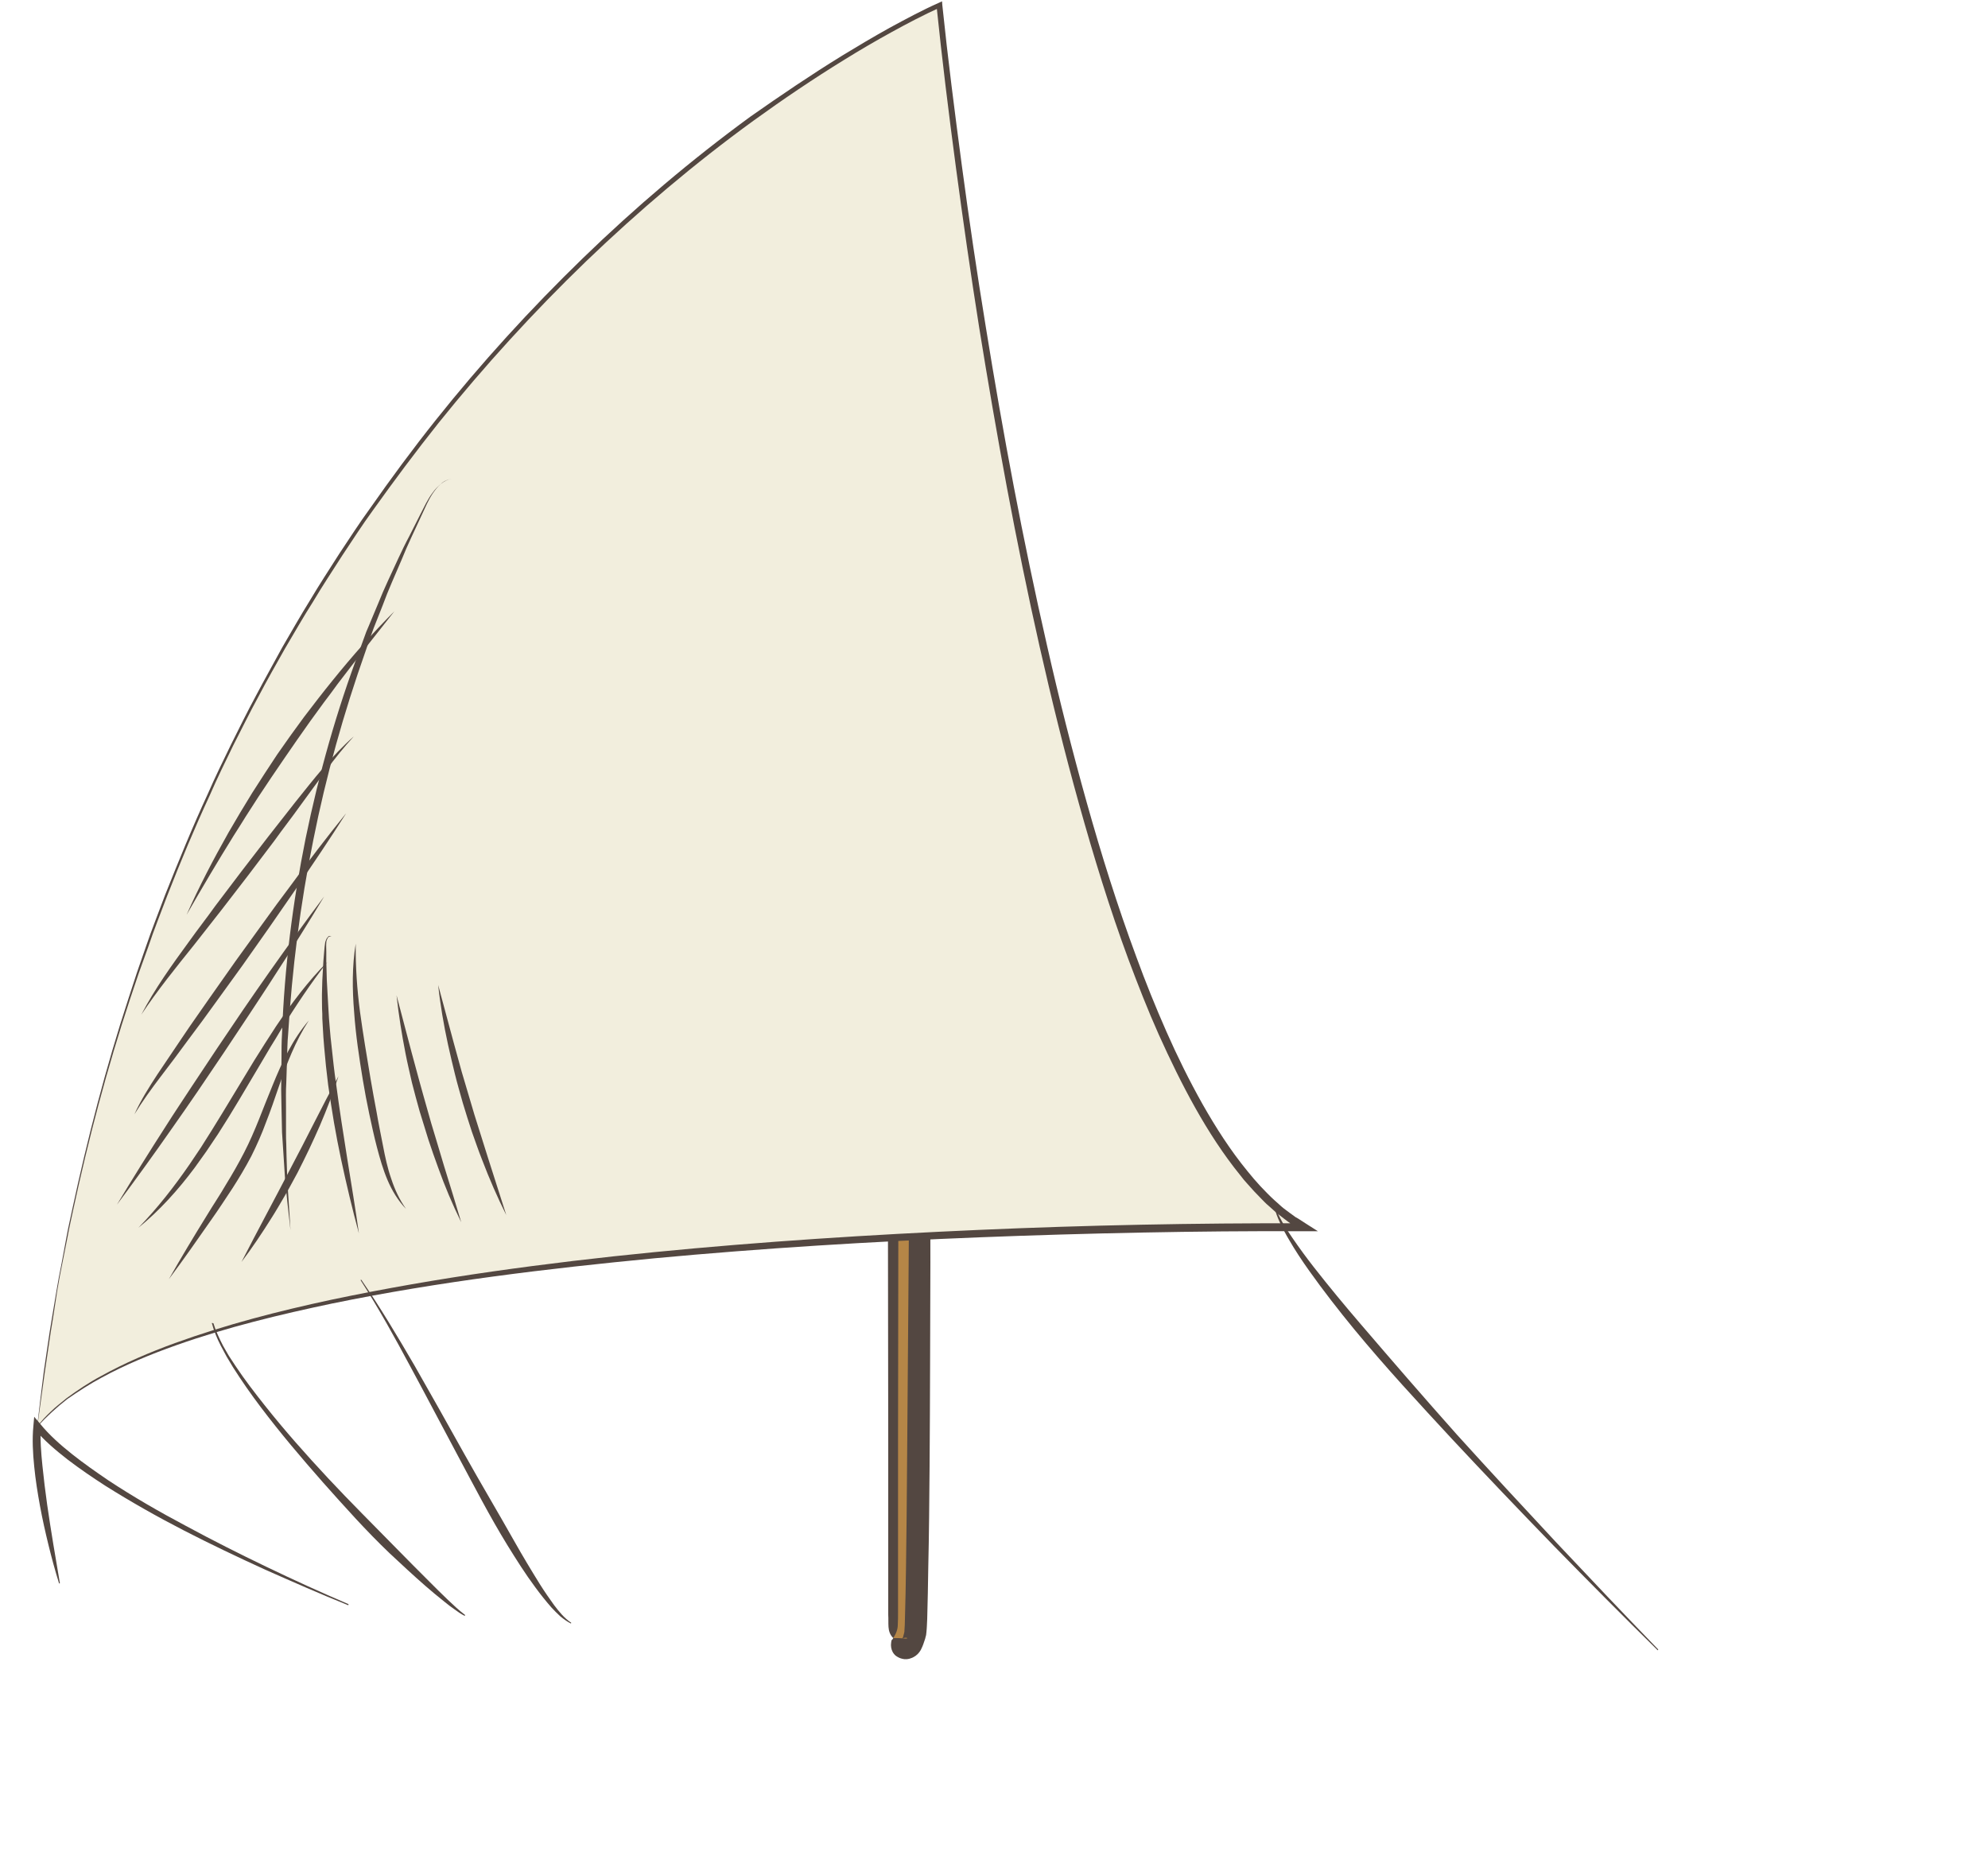
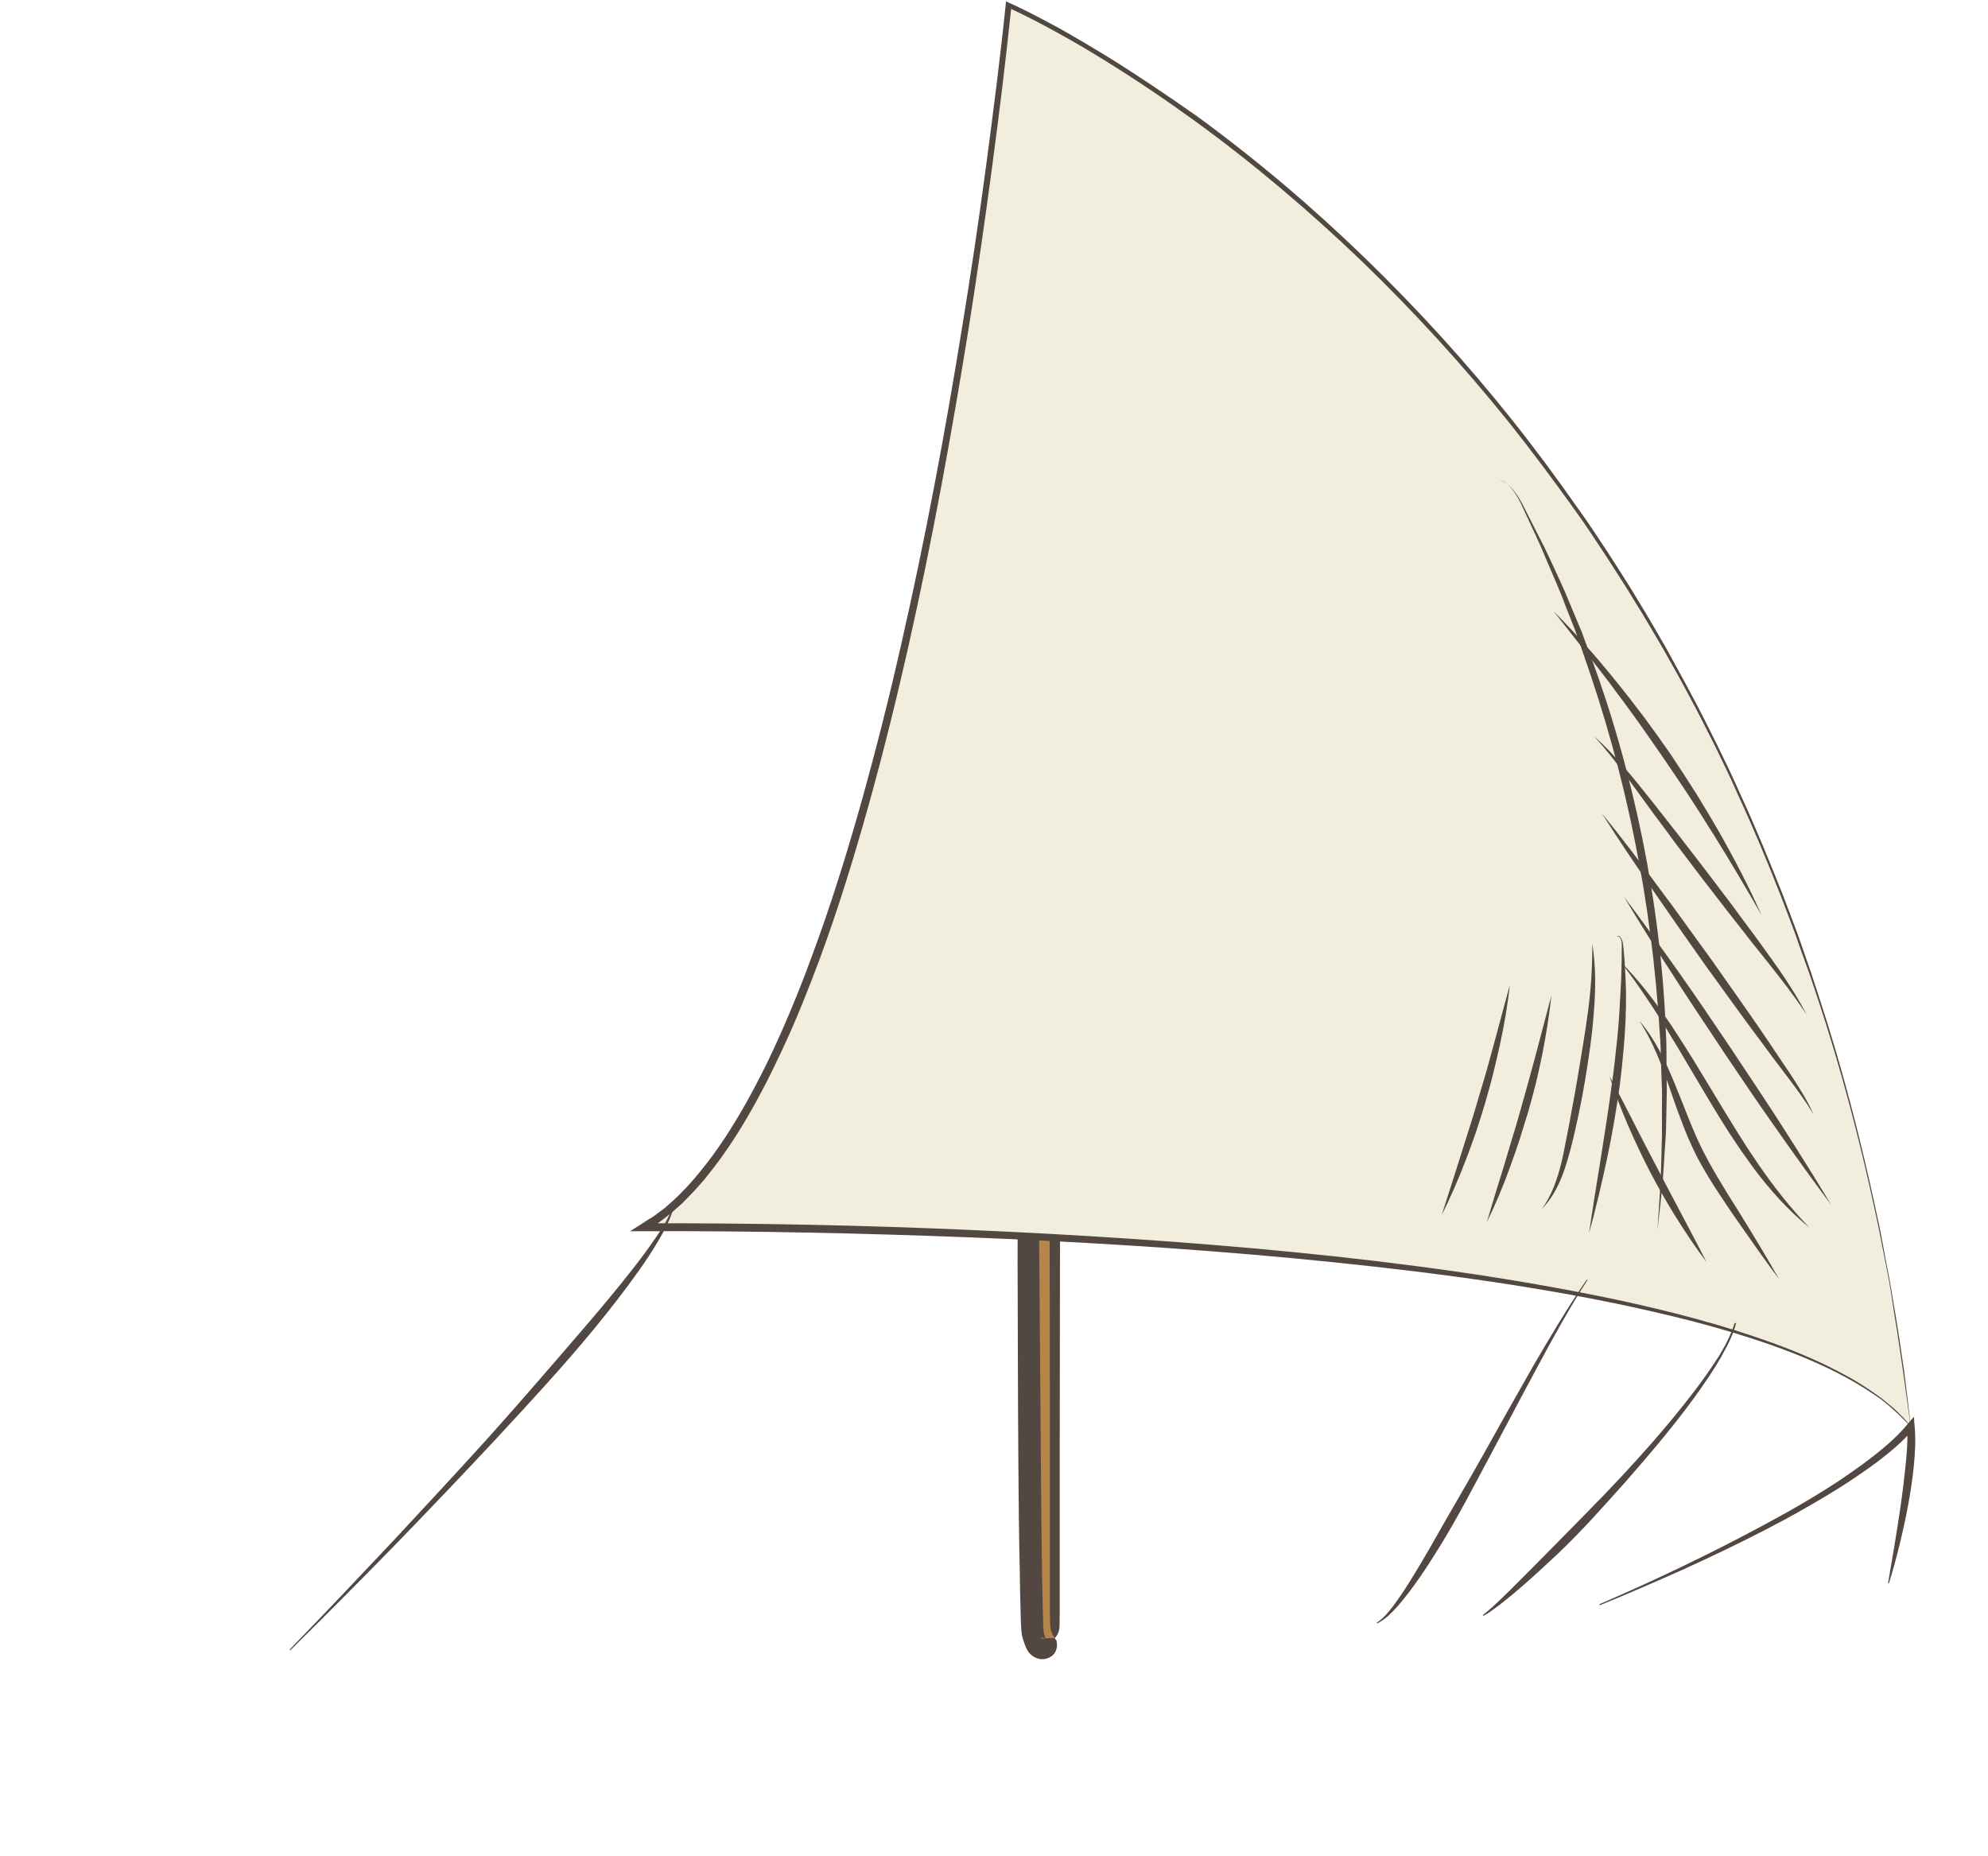
<svg xmlns="http://www.w3.org/2000/svg" version="1.1" id="圖層_1" x="0px" y="0px" viewBox="0 0 750 700" style="enable-background:new 0 0 750 700;" xml:space="preserve">
  <style type="text/css">
	.st0{fill:#B58647;}
	.st1{fill:#534741;}
	.st2{fill:#F2EEDD;}
</style>
  <g>
    <g>
      <g>
-         <path class="st0" d="M337,618V23.9c0,0,5.9-5.9,8.4,2.6s2.5,578.5,0,590S337,618,337,618z" />
-         <path class="st1" d="M337,618c-1.2-1.2-1.7-2.6-1.8-4.2c-0.1-1.5,0-3.1-0.1-4.6v-9.3v-18.6v-37.2l-0.1-74.3l0.2-148.7l0.3-148.7     V23.8v-0.6l0.4-0.4c0.8-0.7,1.4-1.2,2.3-1.7c0.9-0.4,1.9-0.8,3.1-0.7c1.1,0,2.4,0.6,3.1,1.3c0.8,0.7,1.3,1.6,1.7,2.4     c0.2,0.4,0.3,0.8,0.5,1.3l0.2,0.6l0.1,0.8c0,0.3,0,0.5,0.1,0.7v0.6c0,0.4,0.1,0.8,0.1,1.2l0.2,4.8c0.2,6.4,0.3,12.8,0.4,19.2     l0.5,38.4l0.8,76.9l1.4,153.7c0.3,51.2,0.6,102.5,0.6,153.8c-0.1,25.6-0.1,51.3-0.3,76.9c-0.1,12.8-0.2,25.6-0.5,38.5     c-0.1,6.4-0.2,12.8-0.4,19.3c-0.1,1.6-0.1,3.2-0.3,5l-0.1,0.9l-0.1,0.5l-0.1,0.3c-0.1,0.5-0.2,0.9-0.4,1.4     c-0.3,0.9-0.6,1.9-1.2,3.1c-0.1,0.3-0.3,0.6-0.5,0.9c-0.2,0.3-0.4,0.6-0.7,0.9c-0.2,0.3-0.7,0.6-1,0.9c-0.5,0.3-0.9,0.6-1.5,0.8     c-1.1,0.5-2.5,0.6-3.5,0.3c-1-0.2-1.8-0.7-2.4-1.1c-1.1-0.9-1.6-2-1.8-3.2c-0.1-0.6-0.1-1.2,0-1.8c0-0.3,0.1-0.6,0.2-1     C336.6,618.7,336.8,618.3,337,618z M337,618c0.8,0,1.5,0,2,0c0.6,0,1.1,0.1,1.5,0.1c0.9,0.1,1.5,0.1,1.7,0c0.1,0,0.1-0.2-0.2-0.2     c-0.3-0.1-0.8,0-1.2,0.1c-0.8,0.4-0.6,0.5-0.4,0.2s0.4-0.8,0.5-1.4c0.1-0.3,0.2-0.6,0.2-0.9l0.1-0.2v-0.1c0-0.1,0-0.2,0-0.3     c0.1-1.4,0.2-3,0.2-4.6c0.2-6.3,0.3-12.7,0.4-19.1c0.2-12.8,0.3-25.6,0.4-38.4l0.6-76.8l1.1-153.7c0.4-51.2,0.7-102.5,0.9-153.7     c0-25.6,0.1-51.2,0-76.9l-0.3-38.4c-0.1-6.4-0.2-12.8-0.3-19.2l-0.2-4.8c0-0.4,0-0.8-0.1-1.2v-0.6c0-0.2,0-0.4,0-0.5s0-0.3,0-0.4     l-0.2-0.5c-0.1-0.3-0.2-0.7-0.4-1c-0.3-0.6-0.6-1.2-1-1.5c-0.4-0.4-0.7-0.5-1.2-0.5c-0.9-0.1-2.2,0.7-3.1,1.5l0.4-1.1v148.4     l0.3,148.4l0.2,148.4l-0.1,74.2v37.1V599v9.3c0,1.6,0,3.1-0.1,4.7C338.7,614.5,338.2,616.1,337,618z" />
+         <path class="st0" d="M389.5,616.5c-2.5-11.5-2.5-581.5,0-590s8.4-2.6,8.4-2.6V618C397.9,618,392,628,389.5,616.5z" />
+         <path class="st1" d="M398.5,618.7c0.1,0.4,0.2,0.7,0.2,1c0.1,0.6,0.1,1.2,0,1.8c-0.2,1.2-0.7,2.3-1.8,3.2     c-0.6,0.4-1.4,0.9-2.4,1.1c-1,0.3-2.4,0.2-3.5-0.3c-0.6-0.2-1-0.5-1.5-0.8c-0.3-0.3-0.8-0.6-1-0.9c-0.3-0.3-0.5-0.6-0.7-0.9     c-0.2-0.3-0.4-0.6-0.5-0.9c-0.6-1.2-0.9-2.2-1.2-3.1c-0.2-0.5-0.3-0.9-0.4-1.4l-0.1-0.3l-0.1-0.5l-0.1-0.9     c-0.2-1.8-0.2-3.4-0.3-5c-0.2-6.5-0.3-12.9-0.4-19.3c-0.3-12.9-0.4-25.7-0.5-38.5c-0.2-25.6-0.2-51.3-0.3-76.9     c0-51.3,0.3-102.6,0.6-153.8l1.4-153.7l0.8-76.9l0.5-38.4c0.1-6.4,0.2-12.8,0.4-19.2l0.2-4.8c0-0.4,0.1-0.8,0.1-1.2v-0.6     c0.1-0.2,0.1-0.4,0.1-0.7l0.1-0.8l0.2-0.6c0.2-0.5,0.3-0.9,0.5-1.3c0.4-0.8,0.9-1.7,1.7-2.4c0.7-0.7,2-1.3,3.1-1.3     c1.2-0.1,2.2,0.3,3.1,0.7c0.9,0.5,1.5,1,2.3,1.7l0.4,0.4v0.6v148.6l0.3,148.7l0.2,148.7l-0.1,74.3v37.2v18.6v9.3     c-0.1,1.5,0,3.1-0.1,4.6c-0.1,1.6-0.6,3-1.8,4.2C398.1,618.3,398.3,618.7,398.5,618.7z M396.2,613c-0.1-1.6-0.1-3.1-0.1-4.7V599     v-18.6v-37.1l-0.1-74.2l0.2-148.4l0.3-148.4V23.9l0.4,1.1c-0.9-0.8-2.2-1.6-3.1-1.5c-0.5,0-0.8,0.1-1.2,0.5     c-0.4,0.3-0.7,0.9-1,1.5c-0.2,0.3-0.3,0.7-0.4,1L391,27c0,0.1,0,0.3,0,0.4s0,0.3,0,0.5v0.6c-0.1,0.4-0.1,0.8-0.1,1.2l-0.2,4.8     c-0.1,6.4-0.2,12.8-0.3,19.2l-0.3,38.4c-0.1,25.7,0,51.3,0,76.9c0.2,51.2,0.5,102.5,0.9,153.7l1.1,153.7l0.6,76.8     c0.1,12.8,0.2,25.6,0.4,38.4c0.1,6.4,0.2,12.8,0.4,19.1c0,1.6,0.1,3.2,0.2,4.6c0,0.1,0,0.2,0,0.3v0.1l0.1,0.2     c0,0.3,0.1,0.6,0.2,0.9c0.1,0.6,0.3,1.1,0.5,1.4s0.4,0.2-0.4-0.2c-0.4-0.1-0.9-0.2-1.2-0.1c-0.3,0-0.3,0.2-0.2,0.2     c0.2,0.1,0.8,0.1,1.7,0c0.4,0,0.9-0.1,1.5-0.1c0.5,0,1.2,0,2,0C396.7,616.1,396.2,614.5,396.2,613z" />
      </g>
      <g>
-         <path id="flagArea" class="st2" d="M14.1,538.2C61.9,128.9,354.5,2,354.5,2s40,404.6,137.4,461.1     C491.9,463.1,79.6,458.9,14.1,538.2z" />
+         <path id="flagArea" class="st2" d="M243,463.1C340.4,406.6,380.4,2,380.4,2S673,128.9,720.8,538.2     C655.3,458.9,243,463.1,243,463.1z" />
        <g>
-           <path class="st1" d="M14,538.3c0.8-6.8,1.6-13.8,2.5-20.7l1.5-10.2c0.5-3.4,1-6.8,1.6-10.2l1.7-10.2l0.9-5.1l1-5.1l1.9-10.2      c0.6-3.4,1.4-6.7,2.1-10.1c5.8-27,12.7-53.7,21.3-79.9l3.2-9.8l3.4-9.8c2.2-6.5,4.8-12.9,7.2-19.4c5.1-12.8,10.3-25.6,16.1-38.1      l2.1-4.7l2.2-4.7l4.5-9.3c3.1-6.2,6.1-12.3,9.4-18.4c3.2-6.1,6.6-12.1,9.9-18.2c3.5-6,6.9-12,10.5-17.8      c3.5-5.9,7.3-11.7,11-17.5l5.7-8.6c1.9-2.9,3.9-5.7,5.9-8.5c7.9-11.3,16.1-22.4,24.7-33.2c17.2-21.6,35.8-42,55.6-61.2      s40.9-37.1,63.2-53.4c11.4-8,22.9-15.8,34.6-23c5.9-3.6,11.8-7.1,17.9-10.5c6.1-3.3,12.2-6.6,18.5-9.4l1.3-0.6l0.1,1.4      c2.1,20.3,4.7,40.5,7.4,60.8c2.7,20.2,5.7,40.4,9,60.6c6.5,40.3,14,80.4,23.1,120.2c4.5,19.9,9.5,39.7,15,59.3      s11.6,39.1,18.7,58.2c3.5,9.6,7.3,19,11.4,28.3s8.6,18.4,13.6,27.3c5,8.8,10.5,17.4,16.9,25.2c0.8,1,1.6,1.9,2.4,2.9l2.5,2.8      l2.6,2.7c0.9,0.9,1.8,1.8,2.7,2.6l2.8,2.5c0.9,0.8,2,1.5,3,2.3l1.5,1.1c0.5,0.4,1,0.7,1.6,1l3.1,2l4.4,2.8H492      c-20.4-0.1-40.9,0.1-61.3,0.5s-40.9,1-61.3,1.8c-40.8,1.6-81.7,4.1-122.4,7.9c-40.7,3.9-81.3,8.8-121.4,17      c-20,4.2-39.9,9-59.1,15.8c-9.6,3.4-19.1,7.3-28.1,12.2c-4.5,2.4-8.8,5.2-13,8.1C21.3,531,17.6,534.4,14,538.3z M14.1,538      l2.4-2.8c0.8-0.9,1.8-1.8,2.7-2.7c1.8-1.8,3.9-3.3,5.9-5c4.1-3,8.4-5.9,12.9-8.3c9-5,18.4-9,28-12.5c19.3-7,39.1-12.1,59.2-16.4      c20-4.2,40.2-7.7,60.5-10.6s40.6-5.3,61-7.3c40.7-4,81.6-6.6,122.5-8.4s81.8-2.6,122.7-2.5l-0.8,2.8l-3.3-2.1      c-0.5-0.4-1.1-0.7-1.6-1.1l-1.6-1.2c-1-0.8-2.1-1.6-3.1-2.4l-2.9-2.6c-1-0.8-1.9-1.8-2.8-2.7l-2.7-2.8l-2.6-2.9      c-0.9-1-1.7-1.9-2.5-3c-6.5-8-12.1-16.7-17.1-25.6s-9.5-18.2-13.7-27.5c-4.2-9.4-7.9-18.9-11.5-28.5      c-7.1-19.2-13.1-38.8-18.6-58.5s-10.4-39.6-14.9-59.5c-9-39.9-16.3-80.1-22.8-120.4c-3.2-20.2-6.1-40.4-8.8-60.6      c-2.7-20.3-5.2-40.5-7.3-60.9l1.4,0.8c-6.2,2.8-12.3,6-18.3,9.3s-12,6.8-17.8,10.4c-11.7,7.2-23.1,14.9-34.3,23      c-22.3,16.2-43.3,34-63.2,53.1c-19.8,19.1-38.4,39.5-55.6,60.9c-8.6,10.8-16.8,21.8-24.8,33c-2,2.8-4,5.6-5.9,8.5l-5.7,8.6      c-3.7,5.8-7.5,11.5-11,17.4c-3.7,5.8-7.1,11.8-10.6,17.7c-3.4,6-6.8,12-10,18.1c-3.3,6-6.3,12.2-9.5,18.4l-4.5,9.3l-2.2,4.7      l-2.1,4.7c-5.8,12.5-11.1,25.2-16.1,38c-2.4,6.4-5,12.8-7.2,19.4l-3.5,9.7l-3.3,9.8c-8.7,26.2-15.7,52.8-21.5,79.7      c-0.7,3.4-1.5,6.7-2.1,10.1l-2,10.1l-1,5.1l-0.9,5.1L20,497.3c-0.6,3.4-1.1,6.8-1.6,10.2l-1.5,10.2L14.1,538z" />
+           <path class="st1" d="M709.5,527.8c-4.2-2.9-8.5-5.7-13-8.1c-9-4.9-18.5-8.8-28.1-12.2c-19.2-6.8-39.1-11.6-59.1-15.8      c-40.1-8.2-80.7-13.1-121.4-17c-40.7-3.8-81.6-6.3-122.4-7.9c-20.4-0.8-40.9-1.4-61.3-1.8s-40.9-0.6-61.3-0.5h-5.2l4.4-2.8      l3.1-2c0.6-0.3,1.1-0.6,1.6-1l1.5-1.1c1-0.8,2.1-1.5,3-2.3l2.8-2.5c0.9-0.8,1.8-1.7,2.7-2.6l2.6-2.7l2.5-2.8      c0.8-1,1.6-1.9,2.4-2.9c6.4-7.8,11.9-16.4,16.9-25.2c5-8.9,9.5-18,13.6-27.3s7.9-18.7,11.4-28.3c7.1-19.1,13.2-38.6,18.7-58.2      s10.5-39.4,15-59.3c9.1-39.8,16.6-79.9,23.1-120.2c3.3-20.2,6.3-40.4,9-60.6c2.7-20.3,5.3-40.5,7.4-60.8l0.1-1.4l1.3,0.6      c6.3,2.8,12.4,6.1,18.5,9.4c6.1,3.4,12,6.9,17.9,10.5c11.7,7.2,23.2,15,34.6,23c22.3,16.3,43.4,34.2,63.2,53.4      c19.8,19.2,38.4,39.6,55.6,61.2c8.6,10.8,16.8,21.9,24.7,33.2c2,2.8,4,5.6,5.9,8.5l5.7,8.6c3.7,5.8,7.5,11.6,11,17.5      c3.6,5.8,7,11.8,10.5,17.8c3.3,6.1,6.7,12.1,9.9,18.2c3.3,6.1,6.3,12.2,9.4,18.4l4.5,9.3l2.2,4.7l2.1,4.7      c5.8,12.5,11,25.3,16.1,38.1c2.4,6.5,5,12.9,7.2,19.4l3.4,9.8l3.2,9.8c8.6,26.2,15.5,52.9,21.3,79.9c0.7,3.4,1.5,6.7,2.1,10.1      l1.9,10.2l1,5.1l0.9,5.1l1.7,10.2c0.6,3.4,1.1,6.8,1.6,10.2l1.5,10.2c0.9,6.9,1.7,13.9,2.5,20.7      C717.3,534.4,713.6,531,709.5,527.8z M718,517.7l-1.5-10.2c-0.5-3.4-1-6.8-1.6-10.2l-1.6-10.4l-0.9-5.1l-1-5.1l-2-10.1      c-0.6-3.4-1.4-6.7-2.1-10.1c-5.8-26.9-12.8-53.5-21.5-79.7l-3.3-9.8l-3.5-9.7c-2.2-6.6-4.8-13-7.2-19.4      c-5-12.8-10.3-25.5-16.1-38l-2.1-4.7l-2.2-4.7l-4.5-9.3c-3.2-6.2-6.2-12.4-9.5-18.4c-3.2-6.1-6.6-12.1-10-18.1      c-3.5-5.9-6.9-11.9-10.6-17.7c-3.5-5.9-7.3-11.6-11-17.4l-5.7-8.6c-1.9-2.9-3.9-5.7-5.9-8.5c-8-11.2-16.2-22.2-24.8-33      c-17.2-21.4-35.8-41.8-55.6-60.9c-19.9-19.1-40.9-36.9-63.2-53.1c-11.2-8.1-22.6-15.8-34.3-23c-5.8-3.6-11.8-7.1-17.8-10.4      s-12.1-6.5-18.3-9.3l1.4-0.8c-2.1,20.4-4.6,40.6-7.3,60.9c-2.7,20.2-5.6,40.4-8.8,60.6c-6.5,40.3-13.8,80.5-22.8,120.4      c-4.5,19.9-9.4,39.8-14.9,59.5s-11.5,39.3-18.6,58.5c-3.6,9.6-7.3,19.1-11.5,28.5c-4.2,9.3-8.7,18.6-13.7,27.5      s-10.6,17.6-17.1,25.6c-0.8,1.1-1.6,2-2.5,3l-2.6,2.9l-2.7,2.8c-0.9,0.9-1.8,1.9-2.8,2.7l-2.9,2.6c-1,0.8-2.1,1.6-3.1,2.4      l-1.6,1.2c-0.5,0.4-1.1,0.7-1.6,1.1l-3.3,2.1l-0.8-2.8c40.9-0.1,81.8,0.7,122.7,2.5s81.8,4.4,122.5,8.4c20.4,2,40.7,4.4,61,7.3      c20.3,2.9,40.5,6.4,60.5,10.6c20.1,4.3,39.9,9.4,59.2,16.4c9.6,3.5,19,7.5,28,12.5c4.5,2.4,8.8,5.3,12.9,8.3      c2,1.7,4.1,3.2,5.9,5c0.9,0.9,1.9,1.8,2.7,2.7l2.4,2.8L718,517.7z" />
        </g>
      </g>
      <g>
-         <path class="st1" d="M625.4,622.6c-13.2-13-26.2-26.1-39.2-39.4c-12.9-13.3-25.7-26.7-38.3-40.2c-12.6-13.6-25.2-27.2-37-41.5     c-5.9-7.2-11.6-14.5-17-22.1c-2.7-3.8-5.3-7.7-7.6-11.7c-1.2-2-2.3-4.1-3.3-6.2s-1.9-4.3-2.3-6.6l0.3-0.1     c0.6,2.2,1.7,4.3,2.8,6.3c1.1,2,2.4,3.9,3.7,5.8c2.6,3.8,5.3,7.5,8.2,11.2c5.7,7.3,11.6,14.4,17.6,21.4c12,14,24.1,28,36.4,41.8     c12.4,13.7,25,27.3,37.6,40.8c12.7,13.5,25.4,26.9,38.3,40.2L625.4,622.6z" />
+         <path class="st1" d="M109.3,622.3c12.9-13.3,25.6-26.7,38.3-40.2c12.6-13.5,25.2-27.1,37.6-40.8c12.3-13.8,24.4-27.8,36.4-41.8     c6-7,11.9-14.1,17.6-21.4c2.9-3.7,5.6-7.4,8.2-11.2c1.3-1.9,2.6-3.8,3.7-5.8c1.1-2,2.2-4.1,2.8-6.3l0.3,0.1     c-0.4,2.3-1.3,4.5-2.3,6.6s-2.1,4.2-3.3,6.2c-2.3,4-4.9,7.9-7.6,11.7c-5.4,7.6-11.1,14.9-17,22.1c-11.8,14.3-24.4,27.9-37,41.5     c-12.6,13.5-25.4,26.9-38.3,40.2c-13,13.3-26,26.4-39.2,39.4L109.3,622.3z" />
      </g>
      <g>
-         <path class="st1" d="M136.3,482.8c7.2,10.5,13.7,21.4,20.1,32.4c6.3,11,12.5,22.1,18.7,33.2c6.2,11.1,12.7,22,18.9,33     c3.1,5.5,6.4,11,9.7,16.3c1.7,2.7,3.5,5.3,5.3,7.8c1.9,2.5,3.9,5,6.5,6.7l-0.1,0.3c-1.4-0.7-2.8-1.7-4-2.7     c-1.2-1.1-2.3-2.2-3.4-3.4c-2.1-2.4-4.1-4.9-6-7.5c-3.8-5.1-7.2-10.5-10.6-16c-6.7-10.9-12.5-22.2-18.5-33.4S161,527,155,515.9     c-6-11.2-12.1-22.3-19-33L136.3,482.8z" />
+         <path class="st1" d="M598.9,482.9c-6.9,10.7-13,21.8-19,33c-6,11.1-11.9,22.4-17.9,33.6s-11.8,22.5-18.5,33.4     c-3.4,5.5-6.8,10.9-10.6,16c-1.9,2.6-3.9,5.1-6,7.5c-1.1,1.2-2.2,2.3-3.4,3.4c-1.2,1-2.6,2-4,2.7l-0.1-0.3     c2.6-1.7,4.6-4.2,6.5-6.7c1.8-2.5,3.6-5.1,5.3-7.8c3.3-5.3,6.6-10.8,9.7-16.3c6.2-11,12.7-21.9,18.9-33     c6.2-11.1,12.4-22.2,18.7-33.2c6.4-11,12.9-21.9,20.1-32.4L598.9,482.9z" />
      </g>
      <g>
-         <path class="st1" d="M80.5,499.2c0.9,2.9,2.2,5.7,3.6,8.4c0.7,1.3,1.5,2.6,2.3,4l2.5,3.8c3.4,5.1,7.1,9.9,10.9,14.7     c7.6,9.6,15.7,18.7,24,27.6c8.3,8.9,17,17.5,25.5,26.2c4.3,4.4,8.6,8.7,12.9,13c2.2,2.2,4.3,4.3,6.5,6.4c2.2,2.1,4.4,4.2,6.8,6     l-0.2,0.3c-1.4-0.7-2.7-1.6-3.9-2.5c-1.3-0.9-2.5-1.8-3.7-2.8c-2.4-1.9-4.8-3.9-7.1-5.9c-4.6-4-9.1-8.2-13.6-12.4     c-8.9-8.5-17-17.6-25.2-26.8c-8.1-9.2-16-18.5-23.4-28.3c-3.7-4.9-7.2-9.9-10.5-15.1l-2.4-4c-0.7-1.4-1.5-2.7-2.2-4.1     c-1.4-2.7-2.6-5.6-3.4-8.6L80.5,499.2z" />
+         <path class="st1" d="M655,499.1c-0.8,3-2,5.9-3.4,8.6c-0.7,1.4-1.5,2.7-2.2,4.1l-2.4,4c-3.3,5.2-6.8,10.2-10.5,15.1     c-7.4,9.8-15.3,19.1-23.4,28.3c-8.2,9.2-16.3,18.3-25.2,26.8c-4.5,4.2-9,8.4-13.6,12.4c-2.3,2-4.7,4-7.1,5.9     c-1.2,1-2.4,1.9-3.7,2.8c-1.2,0.9-2.5,1.8-3.9,2.5l-0.2-0.3c2.4-1.8,4.6-3.9,6.8-6c2.2-2.1,4.3-4.2,6.5-6.4     c4.3-4.3,8.6-8.6,12.9-13c8.5-8.7,17.2-17.3,25.5-26.2c8.3-8.9,16.4-18,24-27.6c3.8-4.8,7.5-9.6,10.9-14.7l2.5-3.8     c0.8-1.4,1.6-2.7,2.3-4c1.4-2.7,2.7-5.5,3.6-8.4L655,499.1z" />
      </g>
      <g>
-         <path class="st1" d="M131.4,605.6c-10.5-4.2-20.9-8.8-31.3-13.4c-10.3-4.7-20.6-9.6-30.7-14.8s-20-10.8-29.7-16.9     c-4.8-3.1-9.5-6.3-14.1-9.8c-4.5-3.5-8.9-7.2-12.7-11.7l2.5-0.8c-0.3,4.8,0.1,9.8,0.6,14.7c0.5,4.9,1.1,9.9,1.8,14.8     c0.7,4.9,1.5,9.9,2.3,14.8l2.5,14.8l-0.3,0.1c-1.5-4.8-2.8-9.6-4-14.5s-2.3-9.8-3.2-14.7s-1.7-9.9-2.2-15     c-0.5-5-0.8-10.1-0.3-15.3l0.3-3.4l2.2,2.6c3.5,4.3,7.7,8,12.1,11.5s9,6.7,13.7,9.9c9.4,6.2,19.3,11.9,29.3,17.2     c10,5.4,20.1,10.5,30.3,15.4s20.5,9.6,31,14.1L131.4,605.6z" />
+         <path class="st1" d="M603.4,605.2c10.5-4.5,20.8-9.2,31-14.1s20.3-10,30.3-15.4c10-5.3,19.9-11,29.3-17.2     c4.7-3.2,9.3-6.4,13.7-9.9c4.4-3.5,8.6-7.2,12.1-11.5l2.2-2.6l0.3,3.4c0.5,5.2,0.2,10.3-0.3,15.3c-0.5,5.1-1.3,10.1-2.2,15     s-2,9.8-3.2,14.7s-2.5,9.7-4,14.5l-0.3-0.1l2.5-14.8c0.8-4.9,1.6-9.9,2.3-14.8c0.7-4.9,1.3-9.9,1.8-14.8s0.9-9.9,0.6-14.7     l2.5,0.8c-3.8,4.5-8.2,8.2-12.7,11.7c-4.6,3.5-9.3,6.7-14.1,9.8c-9.7,6.1-19.6,11.7-29.7,16.9c-10.1,5.2-20.4,10.1-30.7,14.8     c-10.4,4.6-20.8,9.2-31.3,13.4L603.4,605.2z" />
      </g>
    </g>
    <g>
      <g>
-         <path class="st1" d="M170.4,180.6c-1.5,0.3-2.9,1-4.1,2c-1.2,1-2.1,2.2-3,3.5c-1.7,2.5-2.9,5.4-4.2,8.2l-3.9,8.4     c-0.6,1.4-1.3,2.8-1.9,4.2l-1.8,4.3c-2.4,5.7-5,11.3-7.1,17.1l-3.4,8.6l-0.8,2.2l-0.8,2.2l-1.5,4.4c-8.2,23.2-14.9,47-19.7,71.2     c-4.9,24.1-8,48.6-9.5,73.3c-0.3,3.1-0.3,6.2-0.4,9.2l-0.3,9.2c-0.2,3.1-0.1,6.2-0.1,9.2v9.3c0,1.5,0,3.1,0.1,4.6l0.1,4.6     l0.3,9.3l1.2,18.5c-0.7-6.1-1.4-12.3-2-18.4l-0.6-9.3l-0.3-4.6c-0.1-1.5-0.2-3.1-0.3-4.6l-0.2-9.3c0-3.1-0.2-6.2-0.1-9.3l0.1-9.3     c0-3.1,0-6.2,0.2-9.3c0.9-24.8,4-49.4,8.9-73.7c5-24.3,11.7-48.2,20.5-71.4l1.6-4.4l0.8-2.2l0.9-2.1l3.6-8.6     c2.3-5.8,5-11.3,7.6-17l2-4.2c0.7-1.4,1.4-2.8,2.1-4.1l4.2-8.3c1.4-2.7,2.7-5.6,4.6-8.1c0.9-1.3,2-2.4,3.2-3.4     C167.4,181.5,168.9,180.9,170.4,180.6z" />
+         <path class="st1" d="M568.5,182.5c1.2,1,2.3,2.1,3.2,3.4c1.9,2.5,3.2,5.4,4.6,8.1l4.2,8.3c0.7,1.3,1.4,2.7,2.1,4.1l2,4.2     c2.6,5.7,5.3,11.2,7.6,17l3.6,8.6l0.9,2.1l0.8,2.2l1.6,4.4c8.8,23.2,15.5,47.1,20.5,71.4c4.9,24.3,8,48.9,8.9,73.7     c0.2,3.1,0.2,6.2,0.2,9.3l0.1,9.3c0.1,3.1-0.1,6.2-0.1,9.3l-0.2,9.3c-0.1,1.5-0.2,3.1-0.3,4.6l-0.3,4.6l-0.6,9.3     c-0.6,6.1-1.3,12.3-2,18.4l1.2-18.5l0.3-9.3l0.1-4.6c0.1-1.5,0.1-3.1,0.1-4.6v-9.3c0-3,0.1-6.1-0.1-9.2l-0.3-9.2     c-0.1-3-0.1-6.1-0.4-9.2c-1.5-24.7-4.6-49.2-9.5-73.3c-4.8-24.2-11.5-48-19.7-71.2l-1.5-4.4l-0.8-2.2l-0.8-2.2l-3.4-8.6     c-2.1-5.8-4.7-11.4-7.1-17.1l-1.8-4.3c-0.6-1.4-1.3-2.8-1.9-4.2l-3.9-8.4c-1.3-2.8-2.5-5.7-4.2-8.2     C570.7,184.8,569.8,183.6,568.5,182.5c-1.1-0.9-2.5-1.6-4-1.9C566,180.9,567.5,181.5,568.5,182.5z" />
      </g>
      <g>
-         <path class="st1" d="M148.8,230.6c-7.2,9.1-14.4,18.2-21.4,27.4c-1.7,2.3-3.4,4.7-5.2,7l-5.1,7l-5,7.1l-4.9,7.1l-4.9,7.2     l-4.8,7.2l-4.7,7.3c-1.5,2.5-3.1,4.9-4.6,7.3c-6.1,9.8-12,19.8-17.8,29.9c4.7-10.6,10.1-20.9,15.8-31c1.5-2.5,2.9-5,4.4-7.5     l4.5-7.4l4.7-7.3l4.8-7.3l5-7.1l5.1-7l5.3-6.9c1.8-2.3,3.6-4.6,5.4-6.8C132.9,247.5,140.6,238.8,148.8,230.6z" />
+         <path class="st1" d="M609.5,256.8c1.8,2.2,3.6,4.5,5.4,6.8l5.3,6.9l5.1,7l5,7.1l4.8,7.3l4.7,7.3l4.5,7.4c1.5,2.5,2.9,5,4.4,7.5     c5.7,10.1,11.1,20.4,15.8,31c-5.8-10.1-11.7-20.1-17.8-29.9c-1.5-2.4-3.1-4.8-4.6-7.3l-4.7-7.3l-4.8-7.2l-4.9-7.2l-4.9-7.1     l-5-7.1l-5.1-7c-1.8-2.3-3.5-4.7-5.2-7c-7-9.2-14.2-18.3-21.4-27.4C594.3,238.8,602,247.5,609.5,256.8z" />
      </g>
      <g>
-         <path class="st1" d="M133.5,277.8c-7.5,8.1-13.6,17.2-20.2,26.1c-3.2,4.5-6.6,8.8-9.8,13.3l-10,13.2l-10.1,13.1     c-3.4,4.3-6.8,8.7-10.2,13c-6.9,8.6-13.8,17.1-19.9,26.3c5.1-9.8,11.6-18.8,18.1-27.7c3.2-4.5,6.6-8.8,9.8-13.3l10-13.2     l10.1-13.1c3.4-4.3,6.8-8.7,10.2-13C118.4,293.9,125.2,285.1,133.5,277.8z" />
+         <path class="st1" d="M623.4,302.5c3.4,4.3,6.8,8.7,10.2,13l10.1,13.1l10,13.2c3.2,4.5,6.6,8.8,9.8,13.3     c6.5,8.9,13,17.9,18.1,27.7c-6.1-9.2-13-17.7-19.9-26.3c-3.4-4.3-6.8-8.7-10.2-13l-10.1-13.1l-10-13.2c-3.2-4.5-6.6-8.8-9.8-13.3     c-6.6-8.9-12.7-18-20.2-26.1C609.7,285.1,616.5,293.9,623.4,302.5z" />
      </g>
      <g>
-         <path class="st1" d="M130.6,306.8c-6.2,9.8-12.7,19.4-19.2,28.9c-3.3,4.8-6.6,9.5-9.9,14.3l-10,14.2l-10.2,14.1     c-3.4,4.7-6.8,9.4-10.3,14c-3.4,4.7-6.9,9.3-10.4,13.9s-6.9,9.3-9.9,14.2c2.4-5.3,5.5-10.2,8.7-15.1c3.2-4.8,6.5-9.6,9.7-14.4     s6.6-9.5,9.9-14.3l10-14.2l10.2-14.1c3.4-4.7,6.8-9.4,10.3-14C116.3,325,123.3,315.8,130.6,306.8z" />
+         <path class="st1" d="M625.4,334.3c3.5,4.6,6.9,9.3,10.3,14l10.2,14.1l10,14.2c3.3,4.8,6.7,9.5,9.9,14.3s6.5,9.6,9.7,14.4     c3.2,4.9,6.3,9.8,8.7,15.1c-3-4.9-6.4-9.6-9.9-14.2s-7-9.2-10.4-13.9c-3.5-4.6-6.9-9.3-10.3-14l-10.2-14.1l-10-14.2     c-3.3-4.8-6.6-9.5-9.9-14.3c-6.5-9.5-13-19.1-19.2-28.9C611.6,315.8,618.6,325,625.4,334.3z" />
      </g>
      <g>
-         <path class="st1" d="M122.3,338.2c-6,10-12.2,19.9-18.6,29.7c-3.1,4.9-6.4,9.8-9.6,14.7l-9.7,14.6l-9.8,14.5     c-3.3,4.8-6.6,9.6-10,14.4c-6.7,9.6-13.5,19-20.5,28.4c6-10,12.2-19.9,18.5-29.7c3.1-4.9,6.4-9.8,9.6-14.7l9.7-14.6l9.8-14.5     c3.3-4.8,6.6-9.6,10-14.4C108.5,357,115.3,347.5,122.3,338.2z" />
+         <path class="st1" d="M633.2,366.6c3.4,4.8,6.7,9.6,10,14.4l9.8,14.5l9.7,14.6c3.2,4.9,6.5,9.8,9.6,14.7     c6.3,9.8,12.5,19.7,18.5,29.7c-7-9.4-13.8-18.8-20.5-28.4c-3.4-4.8-6.7-9.6-10-14.4l-9.8-14.5l-9.7-14.6     c-3.2-4.9-6.5-9.8-9.6-14.7c-6.4-9.8-12.6-19.7-18.6-29.7C619.6,347.5,626.4,357,633.2,366.6z" />
      </g>
      <g>
-         <path class="st1" d="M123.5,362.9c-6.3,8.1-12,16.7-17.4,25.4c-1.3,2.2-2.6,4.4-4,6.6l-3.9,6.6l-7.9,13.3l-4,6.6l-4.1,6.5     l-4.3,6.4c-1.5,2.1-3,4.2-4.5,6.3c-6.2,8.3-13.2,16.1-21.2,22.6c7.2-7.4,13.5-15.5,19.3-23.9l4.3-6.4l4.1-6.5l4-6.5l4-6.6l8-13.2     l4.1-6.5c1.4-2.2,2.8-4.3,4.2-6.5C110,378.5,116.2,370.2,123.5,362.9z" />
+         <path class="st1" d="M630.7,387.1c1.4,2.2,2.8,4.3,4.2,6.5l4.1,6.5l8,13.2l4,6.6l4,6.5l4.1,6.5l4.3,6.4     c5.8,8.4,12.1,16.5,19.3,23.9c-8-6.5-15-14.3-21.2-22.6c-1.5-2.1-3-4.2-4.5-6.3l-4.3-6.4l-4.1-6.5l-4-6.6l-7.9-13.3l-3.9-6.6     c-1.4-2.2-2.7-4.4-4-6.6c-5.4-8.7-11.1-17.3-17.4-25.4C618.7,370.2,624.9,378.5,630.7,387.1z" />
      </g>
      <g>
-         <path class="st1" d="M116.5,385c-5.1,7.8-8.4,16.5-11.4,25.2c-1.5,4.4-3,8.8-4.7,13.1c-1.6,4.4-3.5,8.7-5.6,12.9     c-2.2,4.2-4.6,8.2-7.1,12.1c-2.6,3.9-5.1,7.8-7.8,11.6c-5.3,7.6-10.6,15.2-16.2,22.7c4.6-8.1,9.4-16.1,14.3-24     c2.4-4,5-7.8,7.3-11.8c2.4-3.9,4.7-7.9,6.8-12c4.2-8.1,7.2-16.9,10.8-25.5C106.4,400.7,110.4,392.1,116.5,385z" />
+         <path class="st1" d="M632,409.3c3.6,8.6,6.6,17.4,10.8,25.5c2.1,4.1,4.4,8.1,6.8,12c2.3,4,4.9,7.8,7.3,11.8     c4.9,7.9,9.7,15.9,14.3,24c-5.6-7.5-10.9-15.1-16.2-22.7c-2.7-3.8-5.2-7.7-7.8-11.6c-2.5-3.9-4.9-7.9-7.1-12.1     c-2.1-4.2-4-8.5-5.6-12.9c-1.7-4.3-3.2-8.7-4.7-13.1c-3-8.7-6.3-17.4-11.4-25.2C624.5,392.1,628.5,400.7,632,409.3z" />
      </g>
      <g>
-         <path class="st1" d="M127.7,406c-2,6.3-4.4,12.5-7,18.6c-1.3,3-2.7,6-4.1,9s-2.9,5.9-4.4,8.9c-1.6,2.9-3.1,5.8-4.8,8.7     c-1.7,2.9-3.3,5.7-5.1,8.5c-3.5,5.6-7.2,11.1-11.2,16.4c3-5.9,6.1-11.7,9.2-17.6l4.6-8.7l2.3-4.4l2.3-4.4l2.3-4.4     c0.8-1.5,1.5-2.9,2.3-4.4l4.5-8.8C121.5,417.7,124.5,411.9,127.7,406z" />
+         <path class="st1" d="M616.3,423.4l4.5,8.8c0.8,1.5,1.5,2.9,2.3,4.4l2.3,4.4l2.3,4.4l2.3,4.4l4.6,8.7c3.1,5.9,6.2,11.7,9.2,17.6     c-4-5.3-7.7-10.8-11.2-16.4c-1.8-2.8-3.4-5.6-5.1-8.5c-1.7-2.9-3.2-5.8-4.8-8.7c-1.5-3-3-5.9-4.4-8.9s-2.8-6-4.1-9     c-2.6-6.1-5-12.3-7-18.6C610.4,411.9,613.4,417.7,616.3,423.4z" />
      </g>
      <g>
-         <path class="st1" d="M125,353.4c-0.3-0.1-0.6-0.2-0.8,0c-0.3,0.1-0.5,0.3-0.6,0.6c-0.3,0.5-0.5,1.1-0.5,1.6c-0.1,1.1,0,2.4,0,3.5     v3.6l0.1,3.6l0.1,3.6l0.2,3.6l0.2,3.6l0.2,3.5c0.1,2.4,0.3,4.7,0.5,7.1s0.4,4.7,0.7,7.1c0.5,4.7,1,9.4,1.7,14.1     c0.6,4.7,1.3,9.4,2,14.1c0.7,4.7,1.5,9.4,2.2,14.1c1.5,9.4,3.1,18.8,4.4,28.2c-2.5-9.2-4.7-18.5-6.7-27.8c-1-4.7-1.9-9.4-2.7-14     c-0.8-4.7-1.5-9.4-2.2-14.2c-0.6-4.7-1.1-9.5-1.5-14.3c-0.2-2.4-0.4-4.8-0.5-7.2l-0.2-3.6c0-1.2,0-2.4-0.1-3.6     c0-2.4-0.1-4.8,0-7.2l0.1-3.6l0.2-3.6l0.2-3.6l0.3-3.6c0.1-1.2,0.2-2.4,0.4-3.6c0.2-0.6,0.4-1.2,0.8-1.7c0.2-0.2,0.4-0.5,0.7-0.6     C124.5,353.1,124.8,353.2,125,353.4z" />
+         <path class="st1" d="M610.7,353.1c0.3,0.1,0.5,0.4,0.7,0.6c0.4,0.5,0.6,1.1,0.8,1.7c0.2,1.2,0.3,2.4,0.4,3.6l0.3,3.6l0.2,3.6     l0.2,3.6l0.1,3.6c0.1,2.4,0,4.8,0,7.2c-0.1,1.2-0.1,2.4-0.1,3.6l-0.2,3.6c-0.1,2.4-0.3,4.8-0.5,7.2c-0.4,4.8-0.9,9.6-1.5,14.3     c-0.7,4.8-1.4,9.5-2.2,14.2c-0.8,4.6-1.7,9.3-2.7,14c-2,9.3-4.2,18.6-6.7,27.8c1.3-9.4,2.9-18.8,4.4-28.2     c0.7-4.7,1.5-9.4,2.2-14.1c0.7-4.7,1.4-9.4,2-14.1c0.7-4.7,1.2-9.4,1.7-14.1c0.3-2.4,0.5-4.7,0.7-7.1s0.4-4.7,0.5-7.1l0.2-3.5     l0.2-3.6l0.2-3.6l0.1-3.6l0.1-3.6v-3.6c0-1.1,0.1-2.4,0-3.5c0-0.5-0.2-1.1-0.5-1.6c-0.1-0.3-0.3-0.5-0.6-0.6     c-0.2-0.2-0.5-0.1-0.8,0C610.1,353.2,610.4,353.1,610.7,353.1z" />
      </g>
      <g>
-         <path class="st1" d="M134.2,356c-0.1,8.6,0.5,17.2,1.6,25.6c0.6,4.2,1.2,8.5,1.9,12.7s1.4,8.5,2.1,12.7c0.7,4.2,1.5,8.4,2.3,12.7     c0.7,4.2,1.6,8.4,2.4,12.6c0.8,4.2,1.7,8.4,3.1,12.4c1.3,4,3.1,7.9,5.6,11.4c-3-3.1-5.3-6.9-7-10.9s-2.9-8.2-4-12.4     c-1.1-4.2-2-8.4-2.9-12.6s-1.7-8.5-2.4-12.7c-1.4-8.5-2.7-17-3.3-25.7C132.9,373.3,132.8,364.6,134.2,356z" />
+         <path class="st1" d="M601.3,381.8c-0.6,8.7-1.9,17.2-3.3,25.7c-0.7,4.2-1.5,8.5-2.4,12.7c-0.9,4.2-1.8,8.4-2.9,12.6     c-1.1,4.2-2.3,8.4-4,12.4c-1.7,4-4,7.8-7,10.9c2.5-3.5,4.3-7.4,5.6-11.4c1.4-4,2.3-8.2,3.1-12.4s1.7-8.4,2.4-12.6     c0.8-4.3,1.6-8.5,2.3-12.7s1.4-8.5,2.1-12.7c0.7-4.2,1.3-8.5,1.9-12.7c1.1-8.4,1.7-17,1.6-25.6     C602.1,364.6,602,373.3,601.3,381.8z" />
      </g>
      <g>
-         <path class="st1" d="M149.6,375.5c1.9,7.2,3.8,14.4,5.7,21.6l2.9,10.7l1.5,5.4l1.5,5.3l1.5,5.3l1.6,5.3l3.2,10.7     c2.2,7.1,4.4,14.2,6.5,21.3c-3.3-6.7-6.2-13.6-8.7-20.6c-1.3-3.5-2.5-7-3.7-10.6c-1.1-3.6-2.2-7.1-3.3-10.7     c-1-3.6-2-7.2-2.9-10.8c-0.8-3.6-1.7-7.3-2.4-10.9C151.6,390.3,150.4,382.9,149.6,375.5z" />
+         <path class="st1" d="M581.9,397.5c-0.7,3.6-1.6,7.3-2.4,10.9c-0.9,3.6-1.9,7.2-2.9,10.8c-1.1,3.6-2.2,7.1-3.3,10.7     c-1.2,3.6-2.4,7.1-3.7,10.6c-2.5,7-5.4,13.9-8.7,20.6c2.1-7.1,4.3-14.2,6.5-21.3l3.2-10.7l1.6-5.3l1.5-5.3l1.5-5.3l1.5-5.4     l2.9-10.7c1.9-7.2,3.8-14.4,5.7-21.6C584.5,382.9,583.3,390.3,581.9,397.5z" />
      </g>
      <g>
-         <path class="st1" d="M165.3,371.6l5.9,21.9l3,10.9l1.6,5.4l1.6,5.4l1.6,5.4l1.7,5.4l3.4,10.8l6.9,21.6     c-3.4-6.8-6.4-13.7-9.1-20.8c-1.4-3.5-2.6-7.1-3.9-10.7c-1.2-3.6-2.3-7.2-3.4-10.8c-1-3.6-2.1-7.3-3-11s-1.8-7.4-2.6-11.1     C167.4,386.6,166.1,379.1,165.3,371.6z" />
+         <path class="st1" d="M565.9,394c-0.8,3.7-1.7,7.4-2.6,11.1c-0.9,3.7-2,7.4-3,11c-1.1,3.6-2.2,7.2-3.4,10.8     c-1.3,3.6-2.5,7.2-3.9,10.7c-2.7,7.1-5.7,14-9.1,20.8l6.9-21.6l3.4-10.8l1.7-5.4l1.6-5.4l1.6-5.4l1.6-5.4l3-10.9l5.9-21.9     C568.8,379.1,567.5,386.6,565.9,394z" />
      </g>
    </g>
  </g>
</svg>
